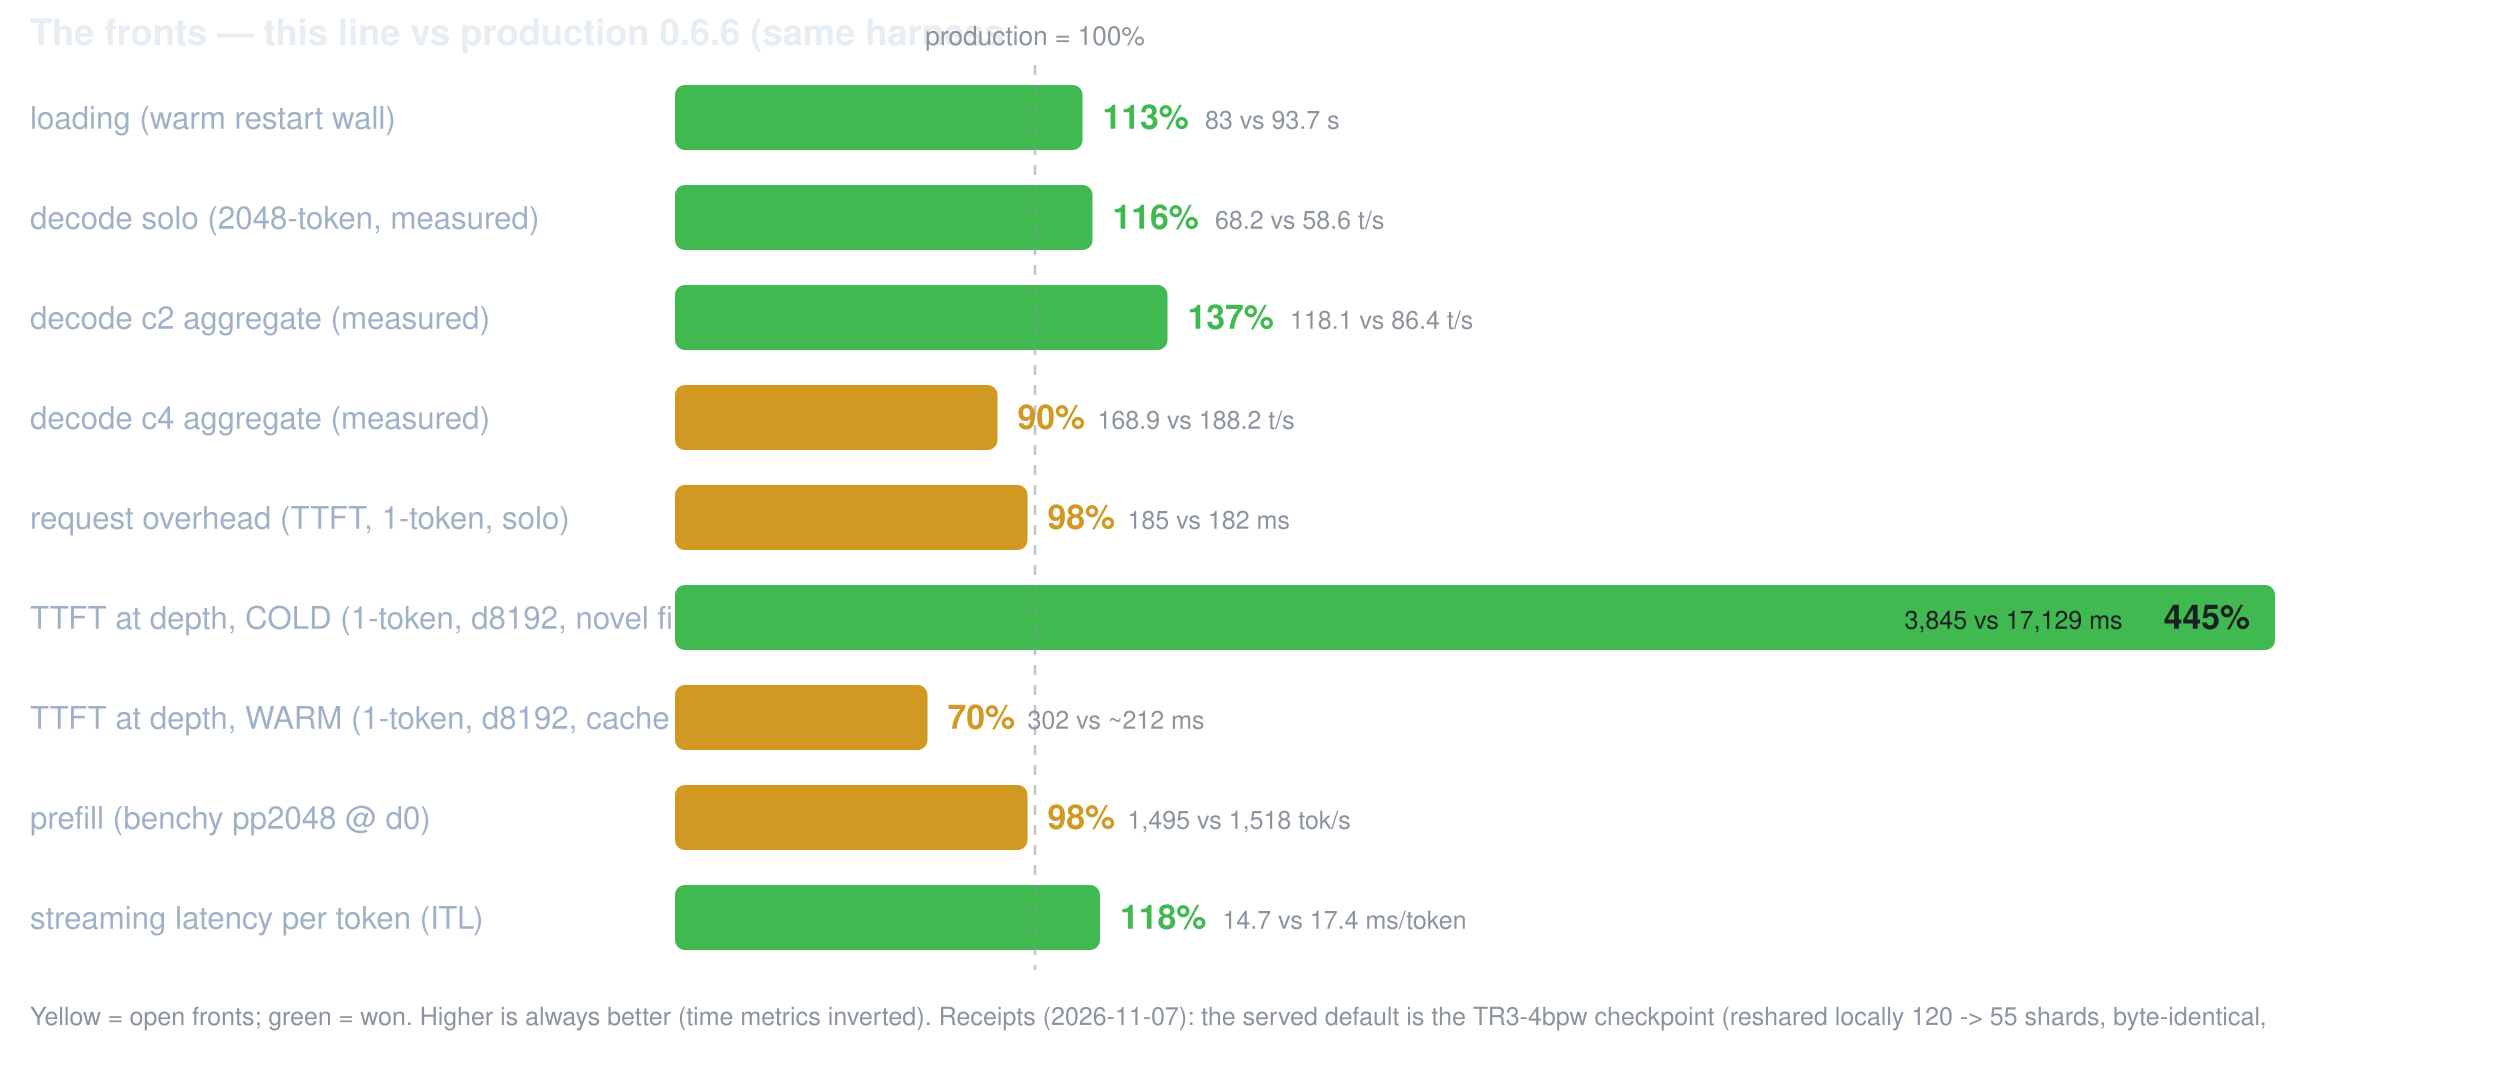
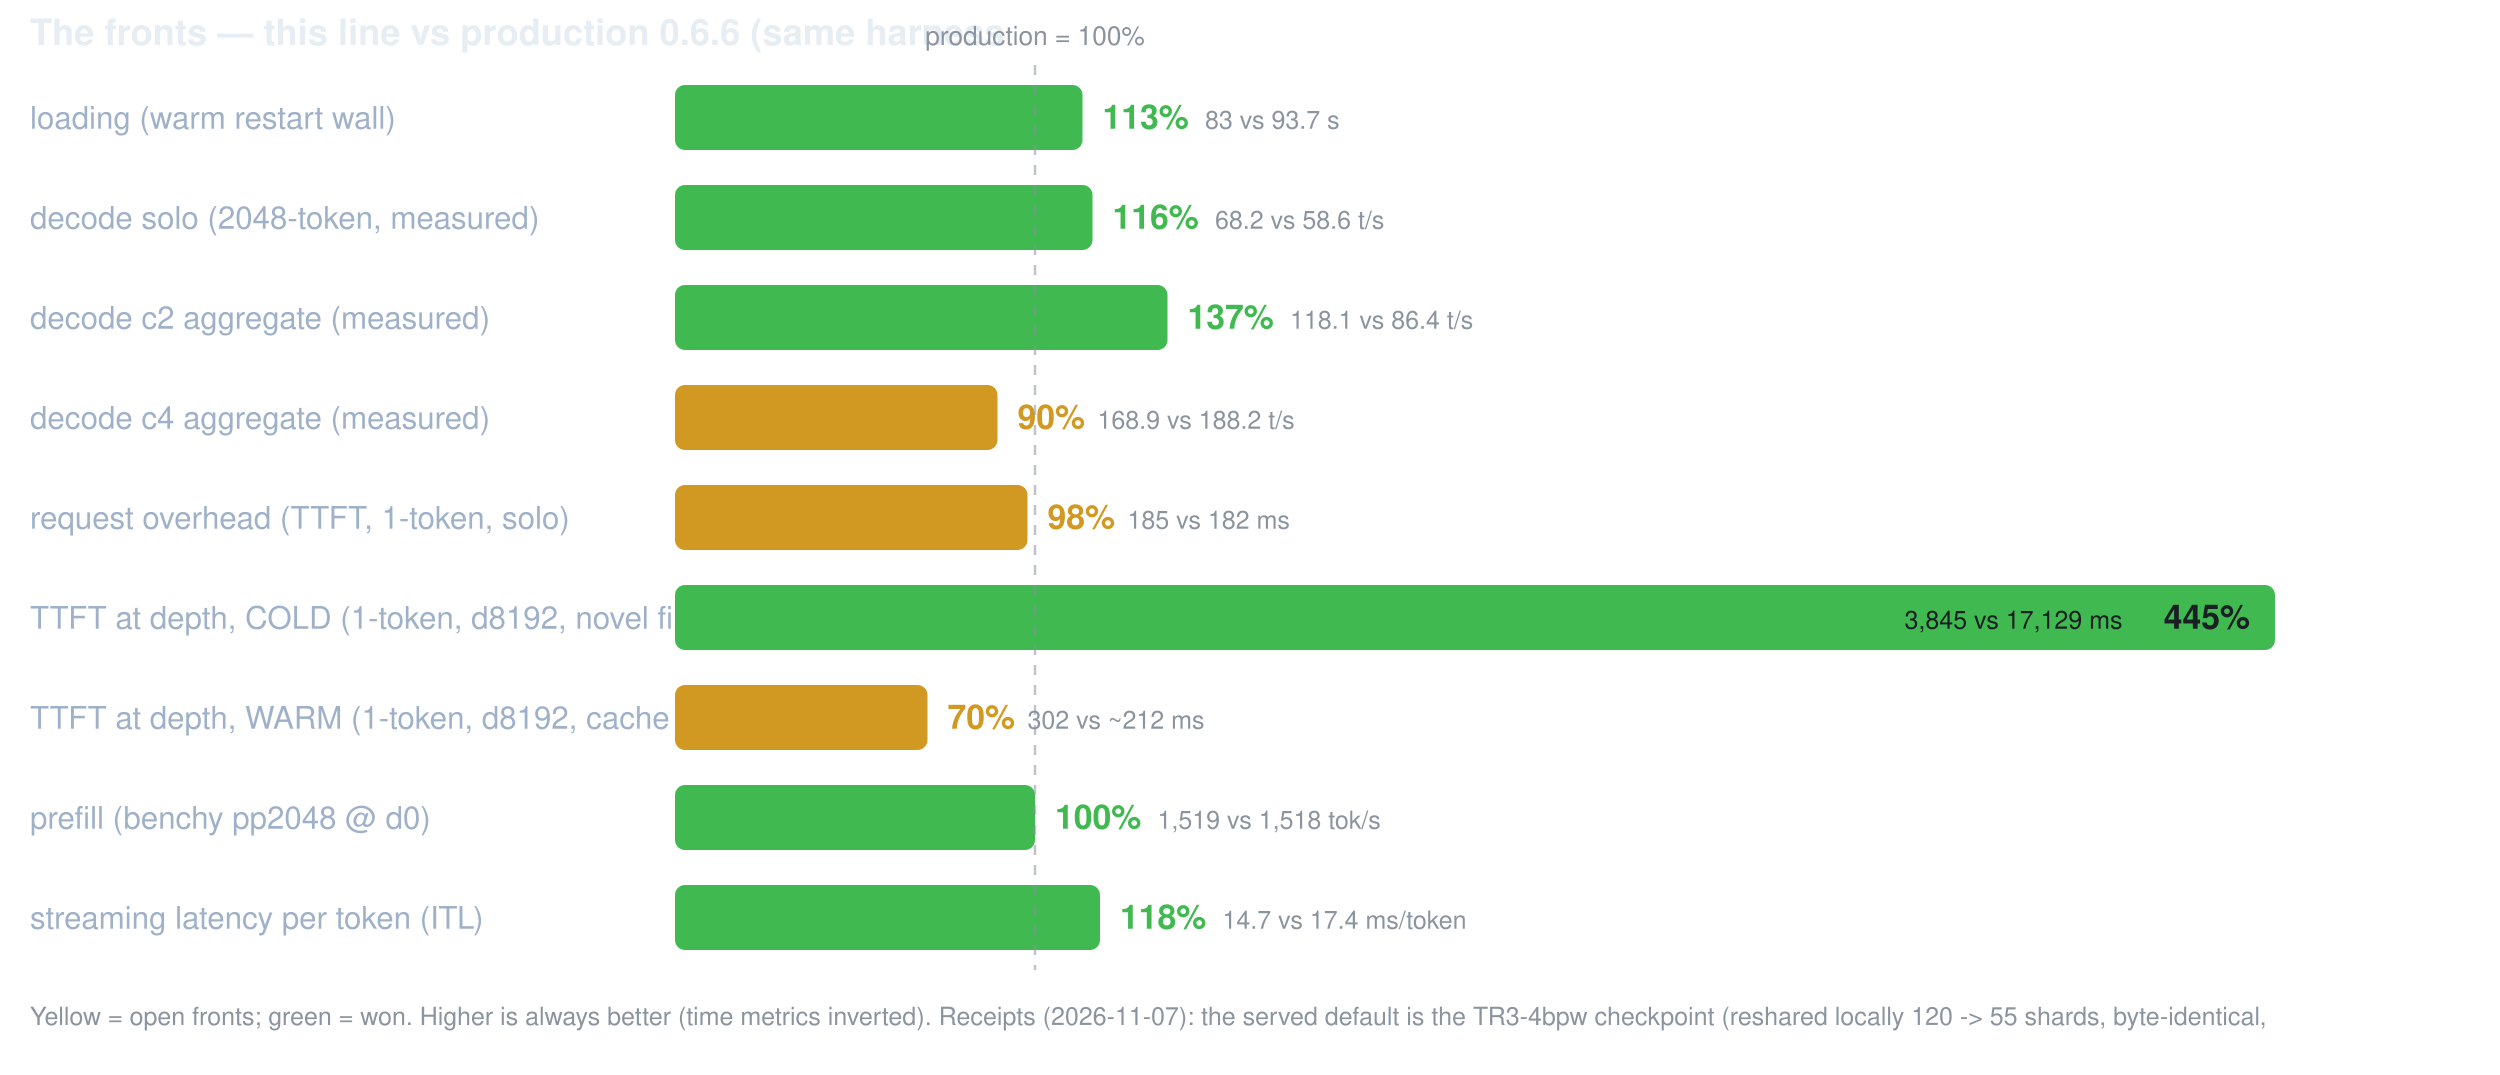
<svg xmlns="http://www.w3.org/2000/svg" viewBox="0 0 1000 430" width="1000" height="430" font-family="ui-sans-serif, -apple-system, 'Segoe UI', Helvetica, Arial, sans-serif">
  <text x="12" y="18" font-size="14.5" font-weight="700" fill="#e6edf3">The fronts — this line vs production 0.6.6 (same harness</text>
  <text x="414" y="18" font-size="10.5" fill="#8b949e" text-anchor="middle">production = 100%</text>
  <g>
    <text x="12" y="51.5" font-size="12.5" fill="#9fb1c9">loading (warm restart wall)</text>
    <rect x="270" y="34" width="163" height="26" rx="4" fill="#3fb950" />
    <text x="441" y="51.5" font-size="13.5" font-weight="700" fill="#3fb950">113%</text>
    <text x="482" y="51.5" font-size="10" fill="#8b949e">83 vs 93.7 s</text>
    <text x="12" y="91.5" font-size="12.5" fill="#9fb1c9">decode solo (2048-token, measured)</text>
    <rect x="270" y="74" width="167" height="26" rx="4" fill="#3fb950" />
    <text x="445" y="91.5" font-size="13.5" font-weight="700" fill="#3fb950">116%</text>
    <text x="486" y="91.5" font-size="10" fill="#8b949e">68.2 vs 58.6 t/s</text>
    <text x="12" y="131.5" font-size="12.5" fill="#9fb1c9">decode c2 aggregate (measured)</text>
    <rect x="270" y="114" width="197" height="26" rx="4" fill="#3fb950" />
    <text x="475" y="131.5" font-size="13.5" font-weight="700" fill="#3fb950">137%</text>
    <text x="516" y="131.5" font-size="10" fill="#8b949e">118.1 vs 86.4 t/s</text>
    <text x="12" y="171.5" font-size="12.5" fill="#9fb1c9">decode c4 aggregate (measured)</text>
    <rect x="270" y="154" width="129" height="26" rx="4" fill="#d29922" />
    <text x="407" y="171.5" font-size="13.5" font-weight="700" fill="#d29922">90%</text>
    <text x="439" y="171.5" font-size="10" fill="#8b949e">168.9 vs 188.2 t/s</text>
    <text x="12" y="211.5" font-size="12.5" fill="#9fb1c9">request overhead (TTFT, 1-token, solo)</text>
    <rect x="270" y="194" width="141" height="26" rx="4" fill="#d29922" />
    <text x="419" y="211.5" font-size="13.5" font-weight="700" fill="#d29922">98%</text>
    <text x="451" y="211.5" font-size="10" fill="#8b949e">185 vs 182 ms</text>
    <text x="12" y="251.5" font-size="12.5" fill="#9fb1c9">TTFT at depth, COLD (1-token, d8192, novel fill)</text>
    <rect x="270" y="234" width="640" height="26" rx="4" fill="#3fb950" />
    <text x="900" y="251.5" font-size="13.5" font-weight="700" fill="#1a1f24" text-anchor="end">445%</text>
    <text x="849" y="251.5" font-size="10" fill="#1a1f24" text-anchor="end">3,845 vs 17,129 ms</text>
    <text x="12" y="291.5" font-size="12.5" fill="#9fb1c9">TTFT at depth, WARM (1-token, d8192, cache hit)</text>
    <rect x="270" y="274" width="101" height="26" rx="4" fill="#d29922" />
    <text x="379" y="291.5" font-size="13.5" font-weight="700" fill="#d29922">70%</text>
    <text x="411" y="291.5" font-size="10" fill="#8b949e">302 vs ~212 ms</text>
    <text x="12" y="331.5" font-size="12.5" fill="#9fb1c9">prefill (benchy pp2048 @ d0)</text>
-     <rect x="270" y="314" width="141" height="26" rx="4" fill="#d29922" />
-     <text x="419" y="331.5" font-size="13.5" font-weight="700" fill="#d29922">98%</text>
-     <text x="451" y="331.5" font-size="10" fill="#8b949e">1,495 vs 1,518 tok/s</text>
+     <rect x="270" y="314" width="144" height="26" rx="4" fill="#3fb950" />
+     <text x="422" y="331.5" font-size="13.5" font-weight="700" fill="#3fb950">100%</text>
+     <text x="463" y="331.5" font-size="10" fill="#8b949e">1,519 vs 1,518 tok/s</text>
    <text x="12" y="371.5" font-size="12.5" fill="#9fb1c9">streaming latency per token (ITL)</text>
    <rect x="270" y="354" width="170" height="26" rx="4" fill="#3fb950" />
    <text x="448" y="371.5" font-size="13.5" font-weight="700" fill="#3fb950">118%</text>
    <text x="489" y="371.5" font-size="10" fill="#8b949e">14.7 vs 17.4 ms/token</text>
  </g>
  <line x1="414" y1="26" x2="414" y2="388" stroke="#8b949e" stroke-opacity="0.55" stroke-dasharray="4 4" />
  <text x="12" y="410" font-size="10" fill="#8b949e">Yellow = open fronts; green = won. Higher is always better (time metrics inverted). Receipts (2026-11-07): the served default is the TR3-4bpw checkpoint (reshared locally 120 -&gt; 55 shards, byte-identical,</text>
</svg>
